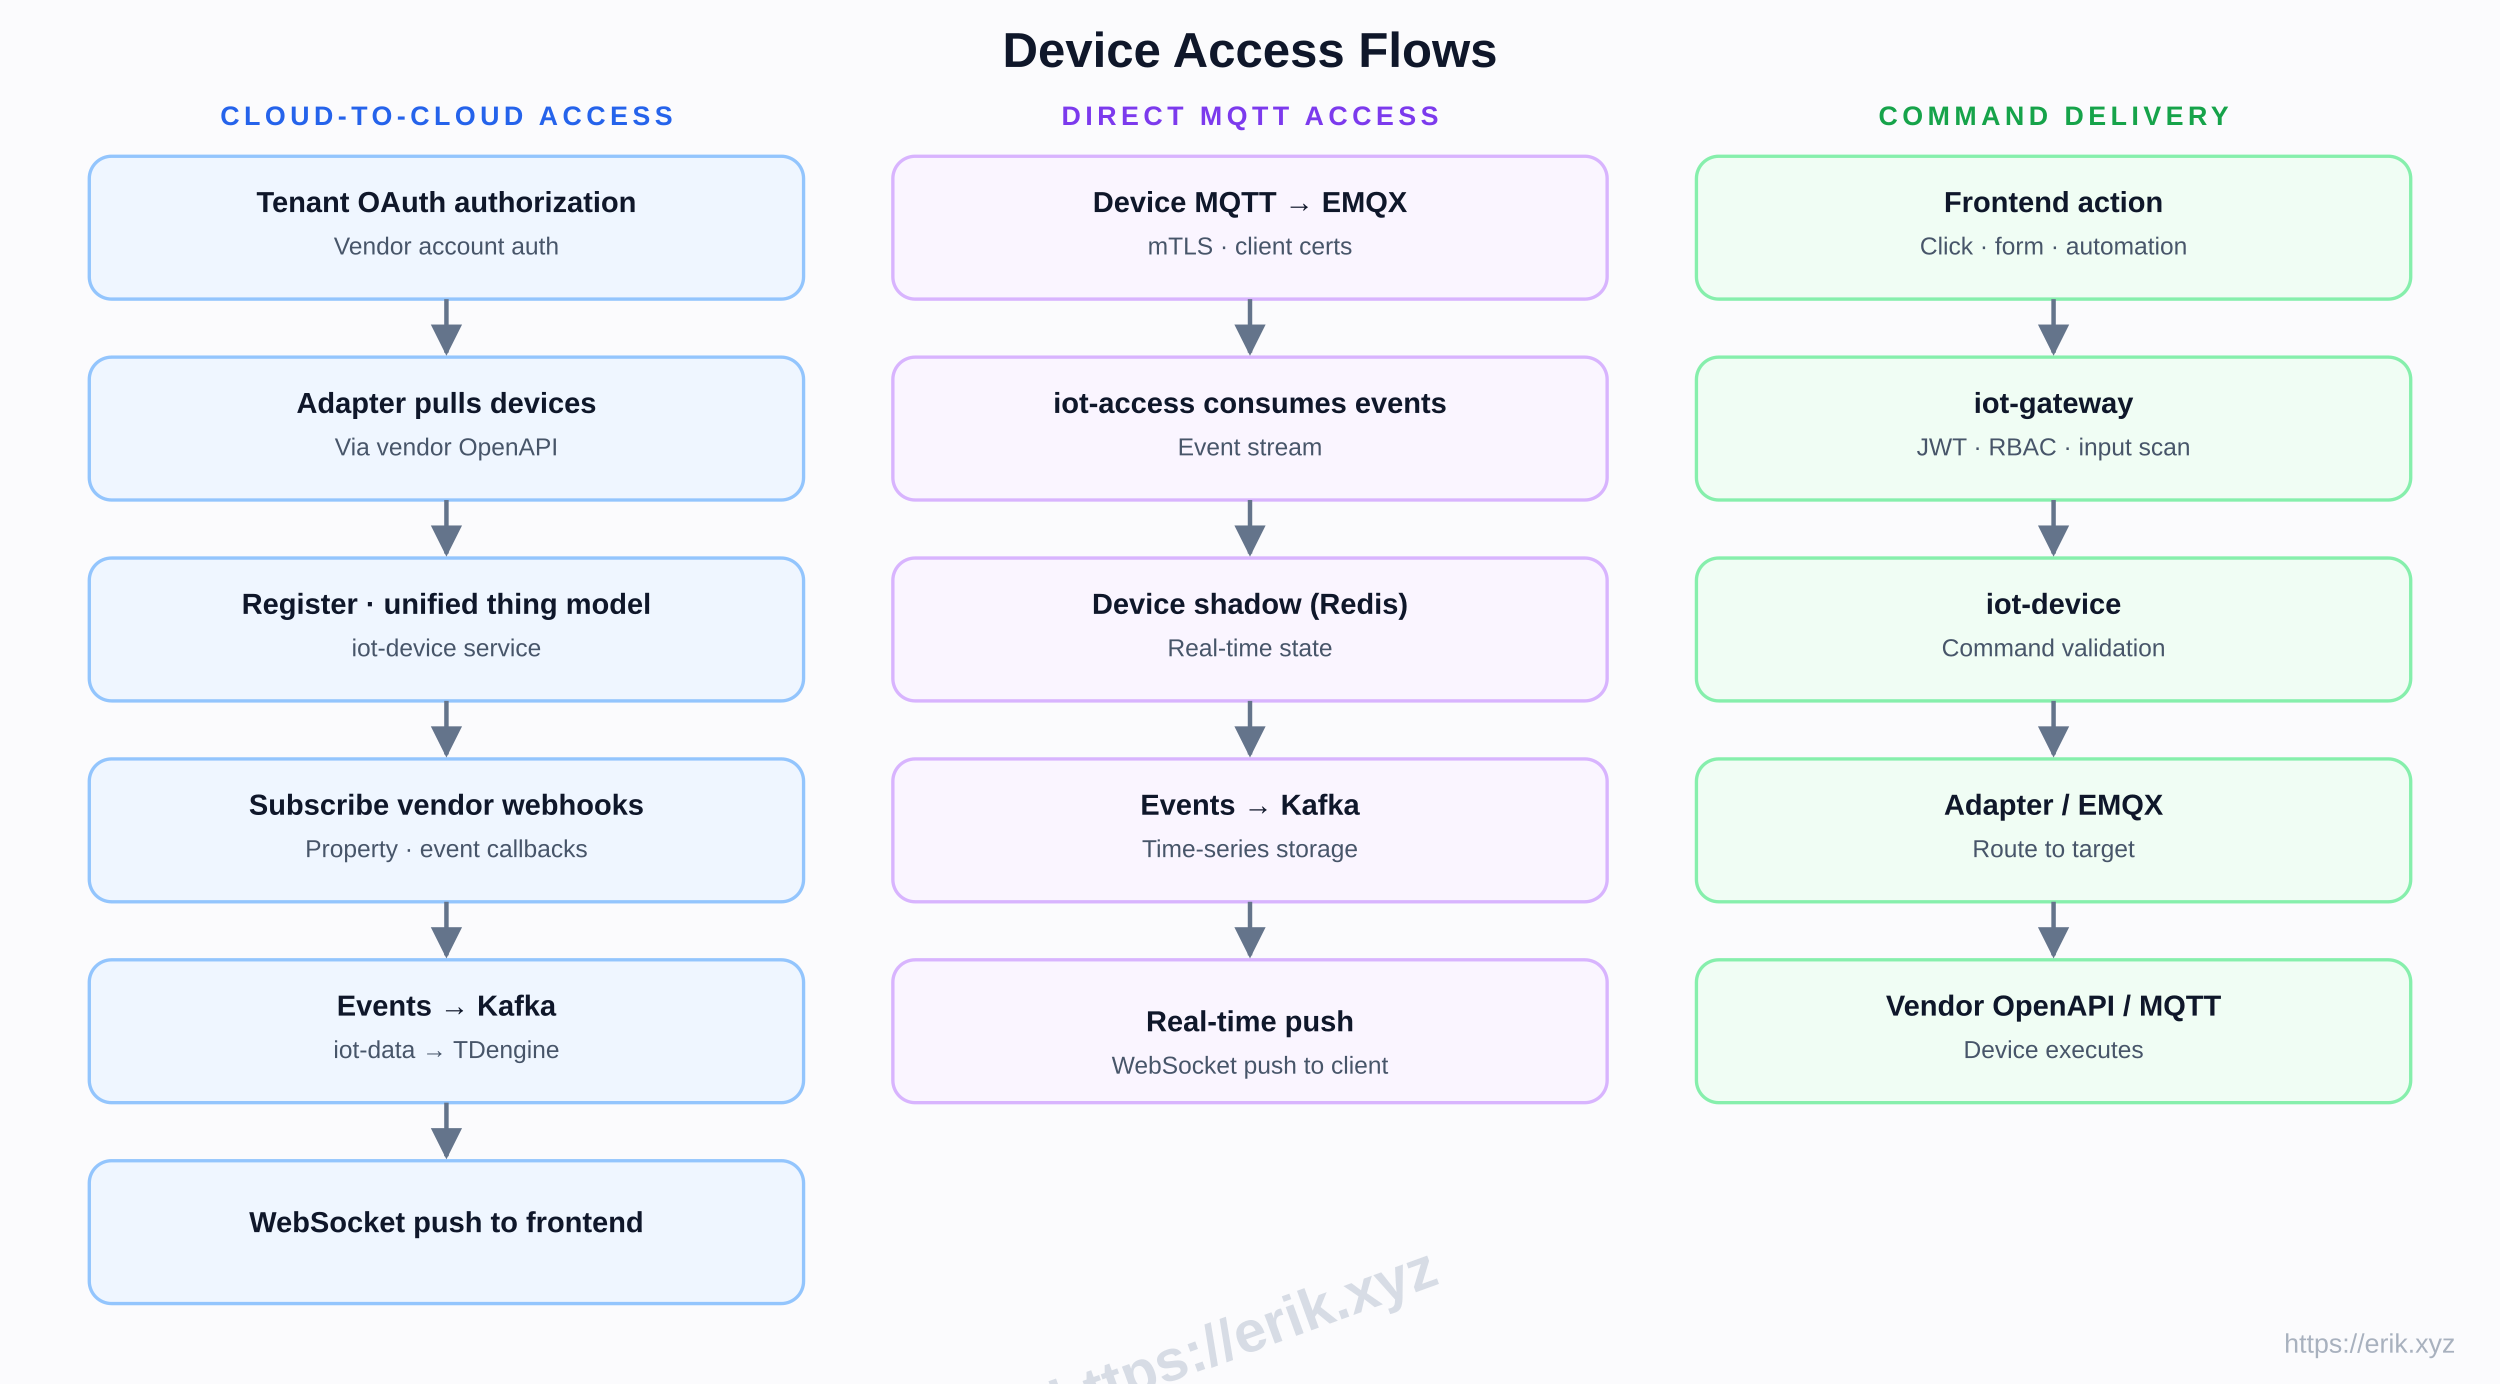
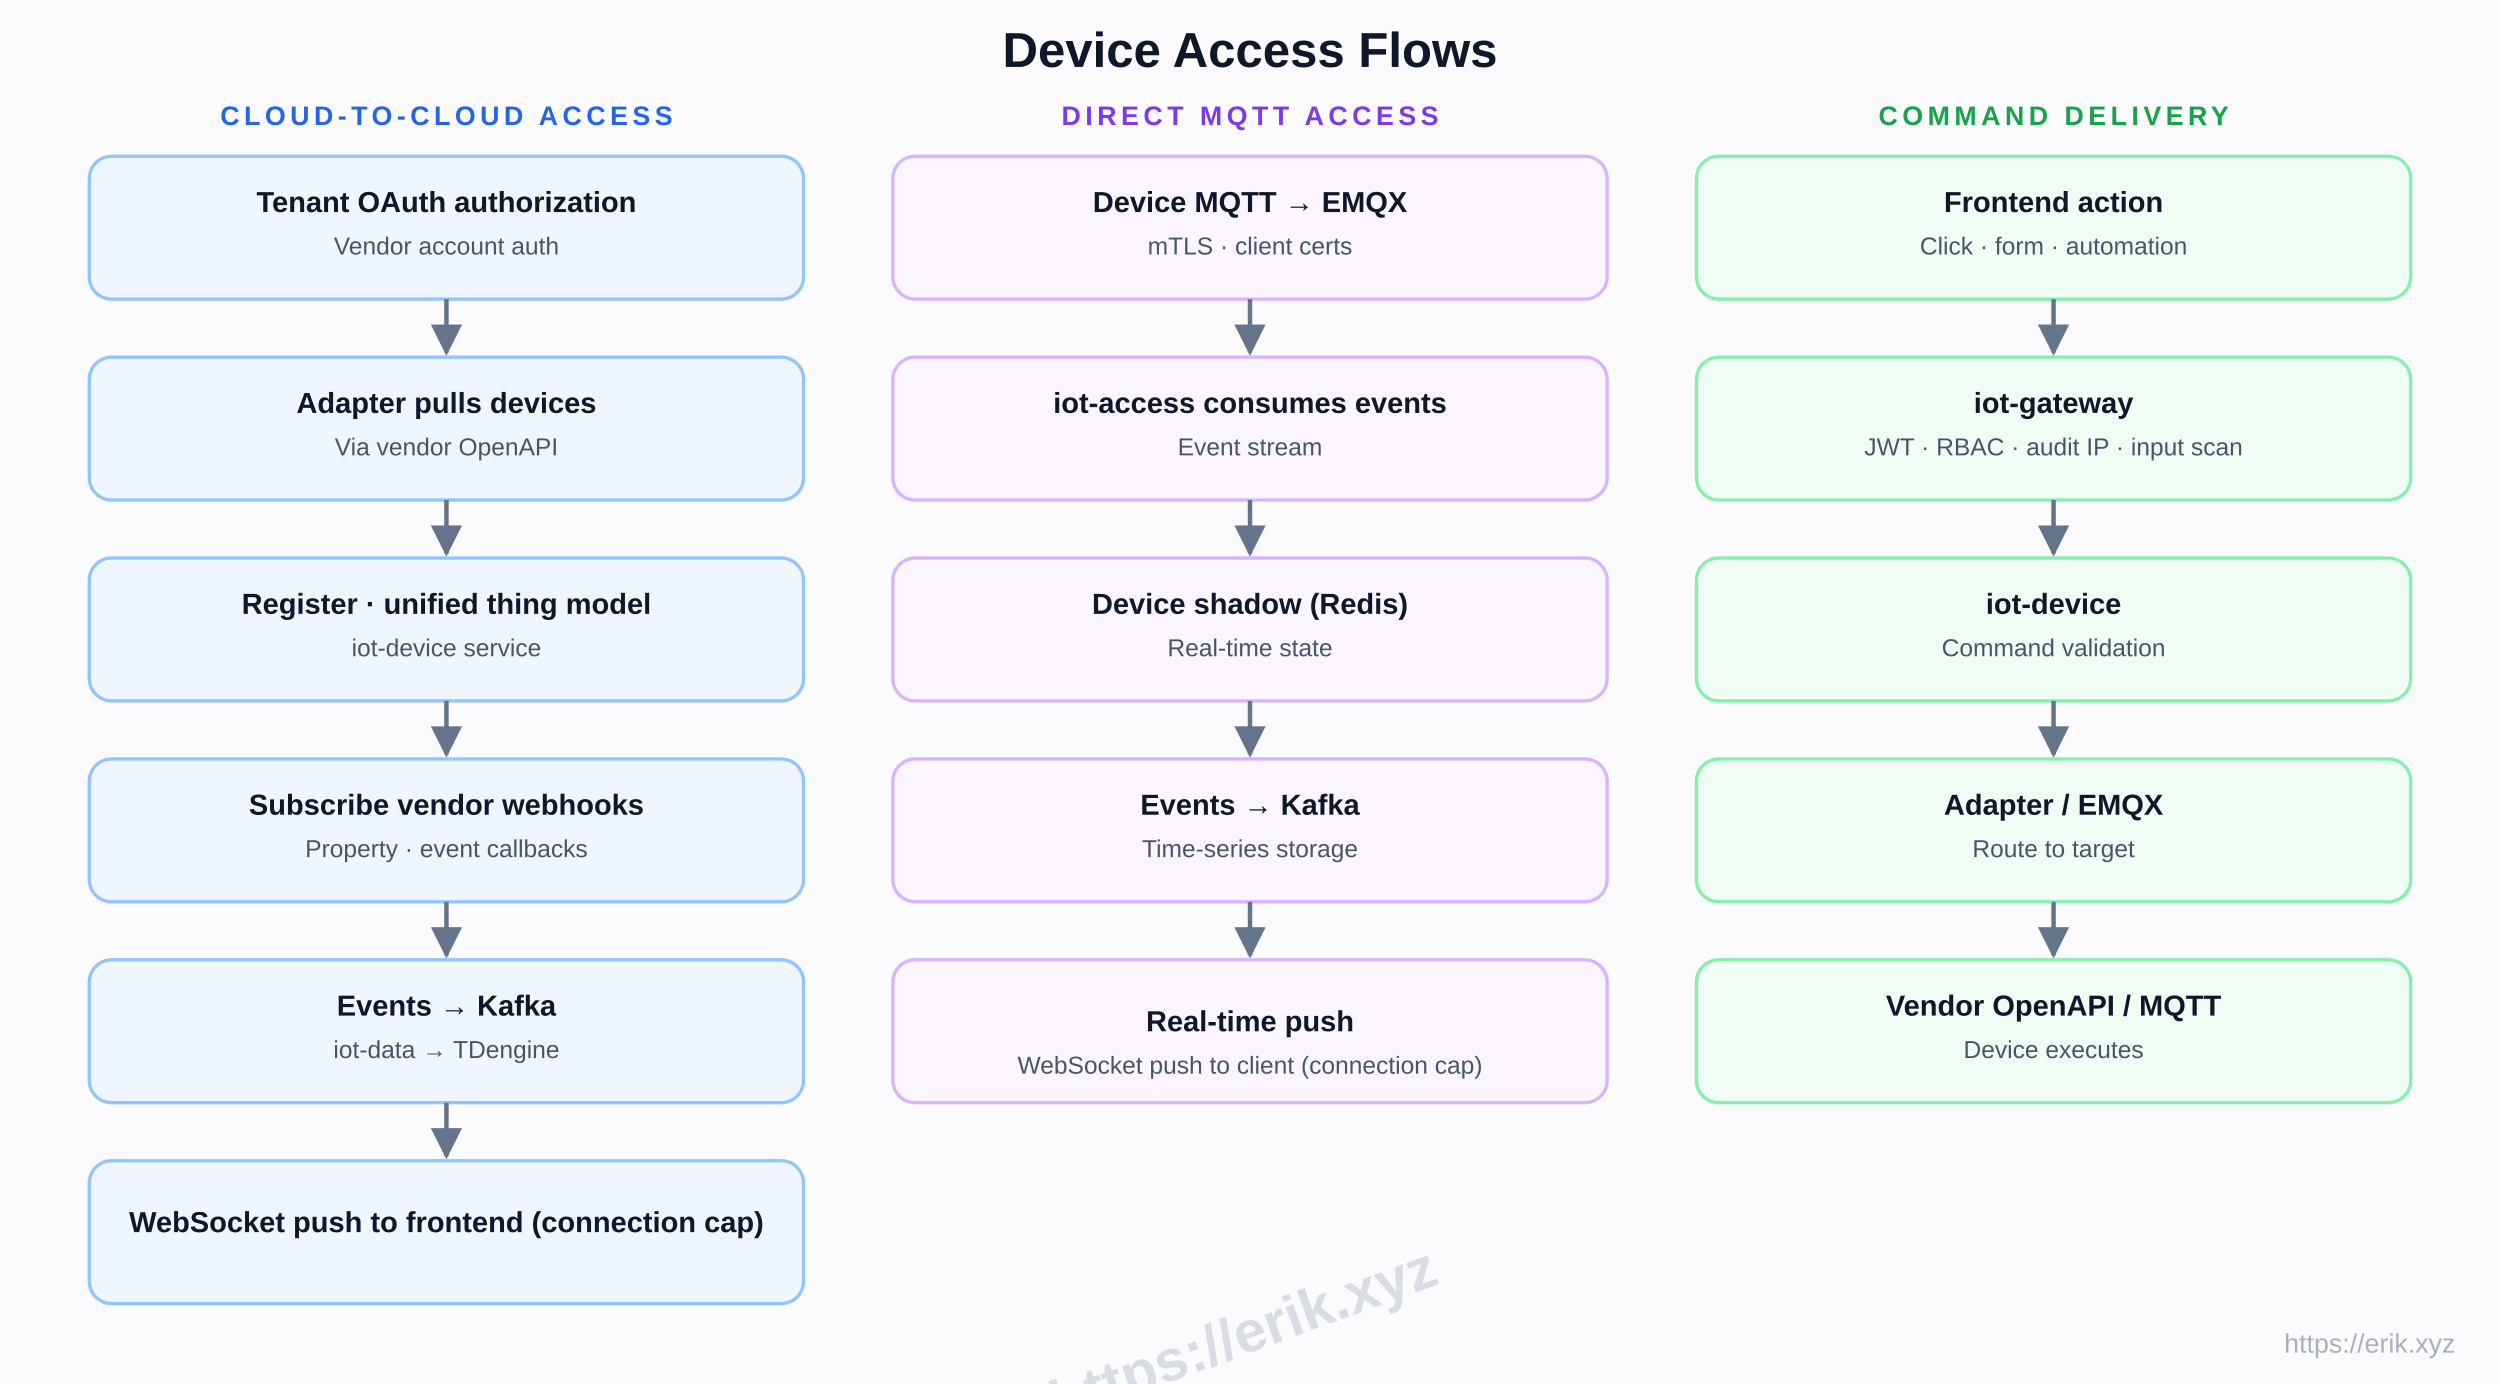
<svg xmlns="http://www.w3.org/2000/svg" viewBox="0 0 1120 620" font-family="Arial, 'PingFang SC', 'Microsoft YaHei', sans-serif">
  <defs>
    <marker id="arrow" viewBox="0 0 10 10" refX="9" refY="5" markerWidth="7" markerHeight="7" orient="auto-start-reverse">
      <path d="M0,0 L10,5 L0,10 z" fill="#64748b" />
    </marker>
  </defs>
  <rect width="1120" height="620" fill="#fbfbfd" />
  <text x="560" y="30" text-anchor="middle" font-size="22" font-weight="bold" fill="#0f172a">Device Access Flows</text>
  <text x="200" y="56" text-anchor="middle" font-size="12" font-weight="bold" letter-spacing="2" fill="#2563eb">CLOUD-TO-CLOUD ACCESS</text>
  <g>
    <rect x="40" y="70" width="320" height="64" rx="10" fill="#eff6ff" stroke="#93c5fd" stroke-width="1.5" />
    <text x="200" y="95" text-anchor="middle" font-size="13" font-weight="bold" fill="#0f172a">Tenant OAuth authorization</text>
    <text x="200" y="114" text-anchor="middle" font-size="11" fill="#475569">Vendor account auth</text>
    <rect x="40" y="160" width="320" height="64" rx="10" fill="#eff6ff" stroke="#93c5fd" stroke-width="1.5" />
    <text x="200" y="185" text-anchor="middle" font-size="13" font-weight="bold" fill="#0f172a">Adapter pulls devices</text>
    <text x="200" y="204" text-anchor="middle" font-size="11" fill="#475569">Via vendor OpenAPI</text>
    <rect x="40" y="250" width="320" height="64" rx="10" fill="#eff6ff" stroke="#93c5fd" stroke-width="1.5" />
    <text x="200" y="275" text-anchor="middle" font-size="13" font-weight="bold" fill="#0f172a">Register · unified thing model</text>
    <text x="200" y="294" text-anchor="middle" font-size="11" fill="#475569">iot-device service</text>
    <rect x="40" y="340" width="320" height="64" rx="10" fill="#eff6ff" stroke="#93c5fd" stroke-width="1.5" />
    <text x="200" y="365" text-anchor="middle" font-size="13" font-weight="bold" fill="#0f172a">Subscribe vendor webhooks</text>
    <text x="200" y="384" text-anchor="middle" font-size="11" fill="#475569">Property · event callbacks</text>
    <rect x="40" y="430" width="320" height="64" rx="10" fill="#eff6ff" stroke="#93c5fd" stroke-width="1.5" />
    <text x="200" y="455" text-anchor="middle" font-size="13" font-weight="bold" fill="#0f172a">Events → Kafka</text>
    <text x="200" y="474" text-anchor="middle" font-size="11" fill="#475569">iot-data → TDengine</text>
    <rect x="40" y="520" width="320" height="64" rx="10" fill="#eff6ff" stroke="#93c5fd" stroke-width="1.5" />
-     <text x="200" y="552" text-anchor="middle" font-size="13" font-weight="bold" fill="#0f172a">WebSocket push to frontend</text>
+     <text x="200" y="552" text-anchor="middle" font-size="13" font-weight="bold" fill="#0f172a">WebSocket push to frontend (connection cap)</text>
  </g>
  <line x1="200" y1="134" x2="200" y2="158" stroke="#64748b" stroke-width="2" marker-end="url(#arrow)" />
  <line x1="200" y1="224" x2="200" y2="248" stroke="#64748b" stroke-width="2" marker-end="url(#arrow)" />
  <line x1="200" y1="314" x2="200" y2="338" stroke="#64748b" stroke-width="2" marker-end="url(#arrow)" />
  <line x1="200" y1="404" x2="200" y2="428" stroke="#64748b" stroke-width="2" marker-end="url(#arrow)" />
  <line x1="200" y1="494" x2="200" y2="518" stroke="#64748b" stroke-width="2" marker-end="url(#arrow)" />
  <text x="560" y="56" text-anchor="middle" font-size="12" font-weight="bold" letter-spacing="2" fill="#7c3aed">DIRECT MQTT ACCESS</text>
  <g>
    <rect x="400" y="70" width="320" height="64" rx="10" fill="#faf5ff" stroke="#d8b4fe" stroke-width="1.5" />
    <text x="560" y="95" text-anchor="middle" font-size="13" font-weight="bold" fill="#0f172a">Device MQTT → EMQX</text>
    <text x="560" y="114" text-anchor="middle" font-size="11" fill="#475569">mTLS · client certs</text>
    <rect x="400" y="160" width="320" height="64" rx="10" fill="#faf5ff" stroke="#d8b4fe" stroke-width="1.5" />
    <text x="560" y="185" text-anchor="middle" font-size="13" font-weight="bold" fill="#0f172a">iot-access consumes events</text>
    <text x="560" y="204" text-anchor="middle" font-size="11" fill="#475569">Event stream</text>
    <rect x="400" y="250" width="320" height="64" rx="10" fill="#faf5ff" stroke="#d8b4fe" stroke-width="1.5" />
    <text x="560" y="275" text-anchor="middle" font-size="13" font-weight="bold" fill="#0f172a">Device shadow (Redis)</text>
    <text x="560" y="294" text-anchor="middle" font-size="11" fill="#475569">Real-time state</text>
    <rect x="400" y="340" width="320" height="64" rx="10" fill="#faf5ff" stroke="#d8b4fe" stroke-width="1.5" />
    <text x="560" y="365" text-anchor="middle" font-size="13" font-weight="bold" fill="#0f172a">Events → Kafka</text>
    <text x="560" y="384" text-anchor="middle" font-size="11" fill="#475569">Time-series storage</text>
    <rect x="400" y="430" width="320" height="64" rx="10" fill="#faf5ff" stroke="#d8b4fe" stroke-width="1.5" />
    <text x="560" y="462" text-anchor="middle" font-size="13" font-weight="bold" fill="#0f172a">Real-time push</text>
-     <text x="560" y="481" text-anchor="middle" font-size="11" fill="#475569">WebSocket push to client</text>
+     <text x="560" y="481" text-anchor="middle" font-size="11" fill="#475569">WebSocket push to client (connection cap)</text>
  </g>
  <line x1="560" y1="134" x2="560" y2="158" stroke="#64748b" stroke-width="2" marker-end="url(#arrow)" />
  <line x1="560" y1="224" x2="560" y2="248" stroke="#64748b" stroke-width="2" marker-end="url(#arrow)" />
  <line x1="560" y1="314" x2="560" y2="338" stroke="#64748b" stroke-width="2" marker-end="url(#arrow)" />
  <line x1="560" y1="404" x2="560" y2="428" stroke="#64748b" stroke-width="2" marker-end="url(#arrow)" />
  <text x="920" y="56" text-anchor="middle" font-size="12" font-weight="bold" letter-spacing="2" fill="#16a34a">COMMAND DELIVERY</text>
  <g>
    <rect x="760" y="70" width="320" height="64" rx="10" fill="#f0fdf4" stroke="#86efac" stroke-width="1.5" />
    <text x="920" y="95" text-anchor="middle" font-size="13" font-weight="bold" fill="#0f172a">Frontend action</text>
    <text x="920" y="114" text-anchor="middle" font-size="11" fill="#475569">Click · form · automation</text>
    <rect x="760" y="160" width="320" height="64" rx="10" fill="#f0fdf4" stroke="#86efac" stroke-width="1.5" />
    <text x="920" y="185" text-anchor="middle" font-size="13" font-weight="bold" fill="#0f172a">iot-gateway</text>
-     <text x="920" y="204" text-anchor="middle" font-size="11" fill="#475569">JWT · RBAC · input scan</text>
+     <text x="920" y="204" text-anchor="middle" font-size="11" fill="#475569">JWT · RBAC · audit IP · input scan</text>
    <rect x="760" y="250" width="320" height="64" rx="10" fill="#f0fdf4" stroke="#86efac" stroke-width="1.5" />
    <text x="920" y="275" text-anchor="middle" font-size="13" font-weight="bold" fill="#0f172a">iot-device</text>
    <text x="920" y="294" text-anchor="middle" font-size="11" fill="#475569">Command validation</text>
    <rect x="760" y="340" width="320" height="64" rx="10" fill="#f0fdf4" stroke="#86efac" stroke-width="1.5" />
    <text x="920" y="365" text-anchor="middle" font-size="13" font-weight="bold" fill="#0f172a">Adapter / EMQX</text>
    <text x="920" y="384" text-anchor="middle" font-size="11" fill="#475569">Route to target</text>
    <rect x="760" y="430" width="320" height="64" rx="10" fill="#f0fdf4" stroke="#86efac" stroke-width="1.5" />
    <text x="920" y="455" text-anchor="middle" font-size="13" font-weight="bold" fill="#0f172a">Vendor OpenAPI / MQTT</text>
    <text x="920" y="474" text-anchor="middle" font-size="11" fill="#475569">Device executes</text>
  </g>
  <line x1="920" y1="134" x2="920" y2="158" stroke="#64748b" stroke-width="2" marker-end="url(#arrow)" />
  <line x1="920" y1="224" x2="920" y2="248" stroke="#64748b" stroke-width="2" marker-end="url(#arrow)" />
  <line x1="920" y1="314" x2="920" y2="338" stroke="#64748b" stroke-width="2" marker-end="url(#arrow)" />
  <line x1="920" y1="404" x2="920" y2="428" stroke="#64748b" stroke-width="2" marker-end="url(#arrow)" />
  <text x="560" y="606" text-anchor="middle" font-size="26" font-weight="bold" fill="#94a3b8" opacity="0.35" transform="rotate(-20 560 606)">https://erik.xyz</text>
  <text x="1100" y="606" text-anchor="end" font-size="12" fill="#64748b" opacity="0.55">https://erik.xyz</text>
</svg>
